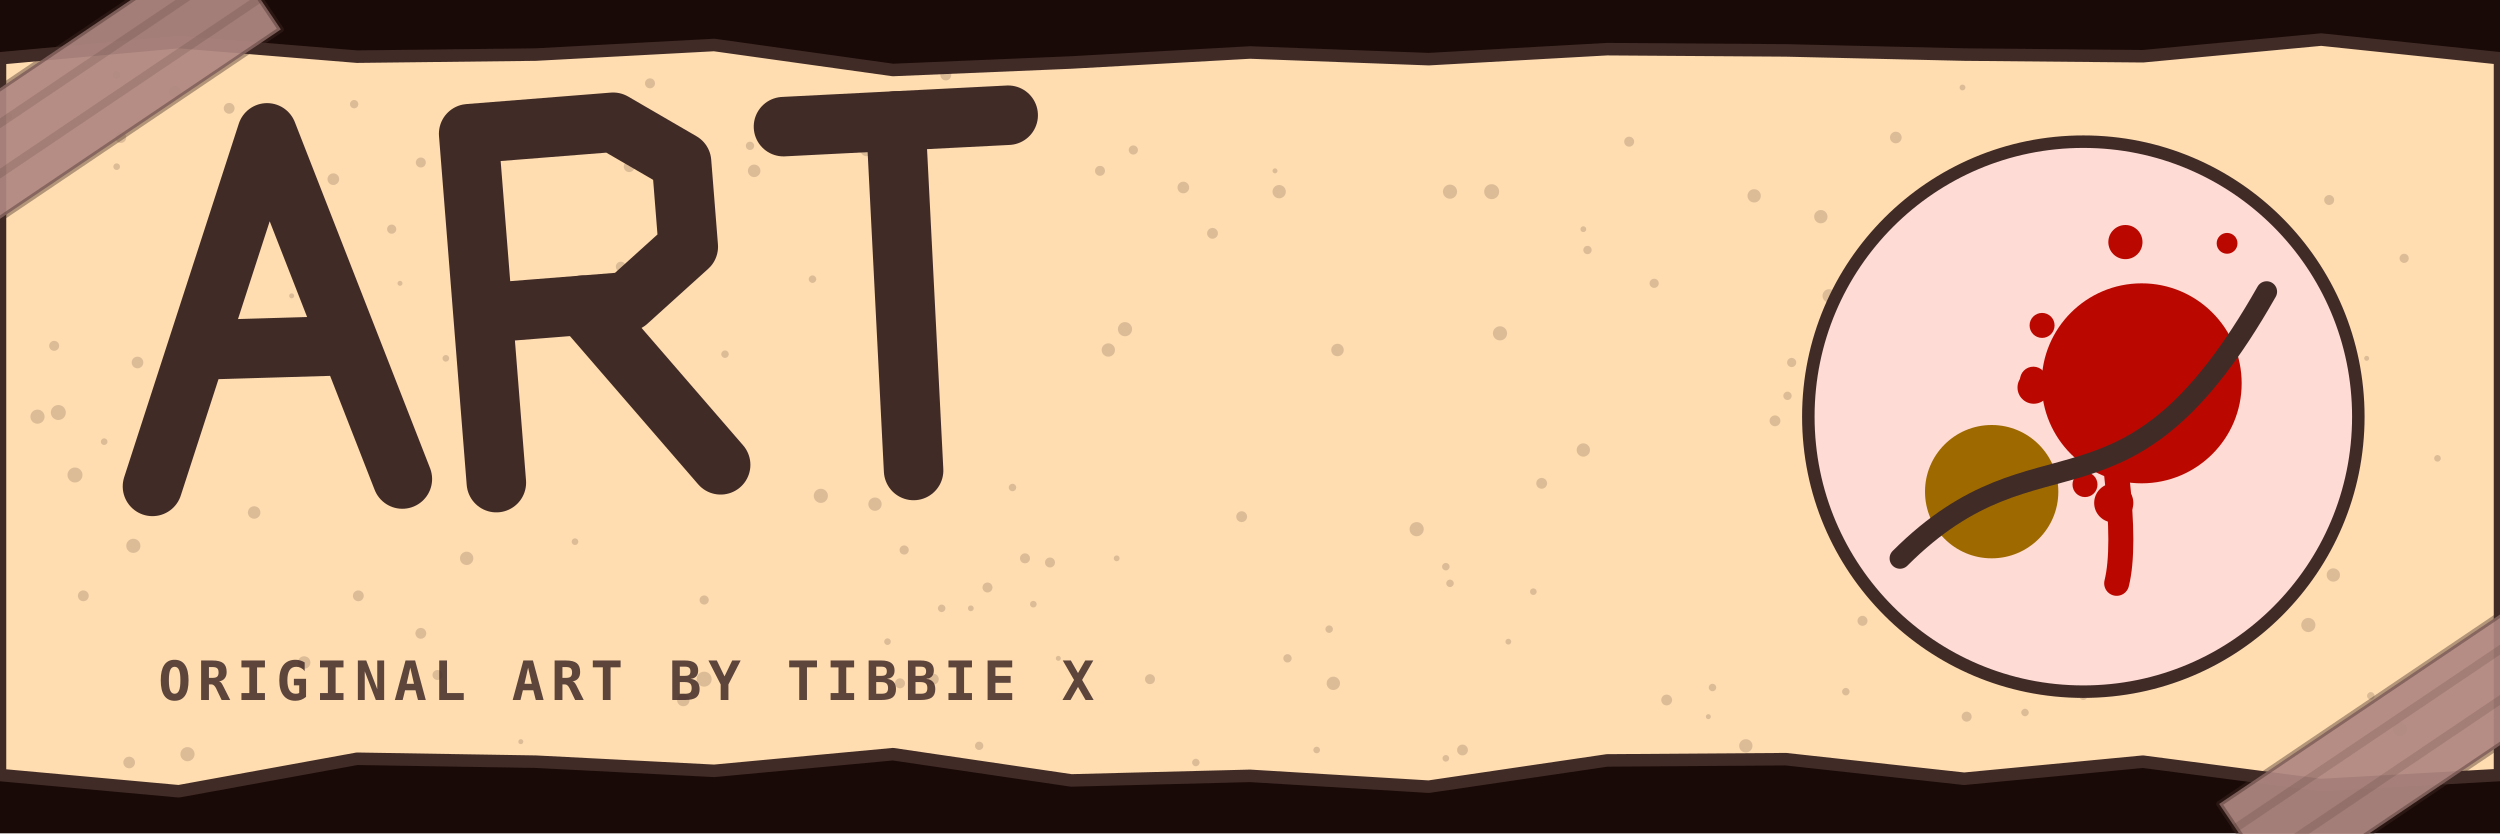
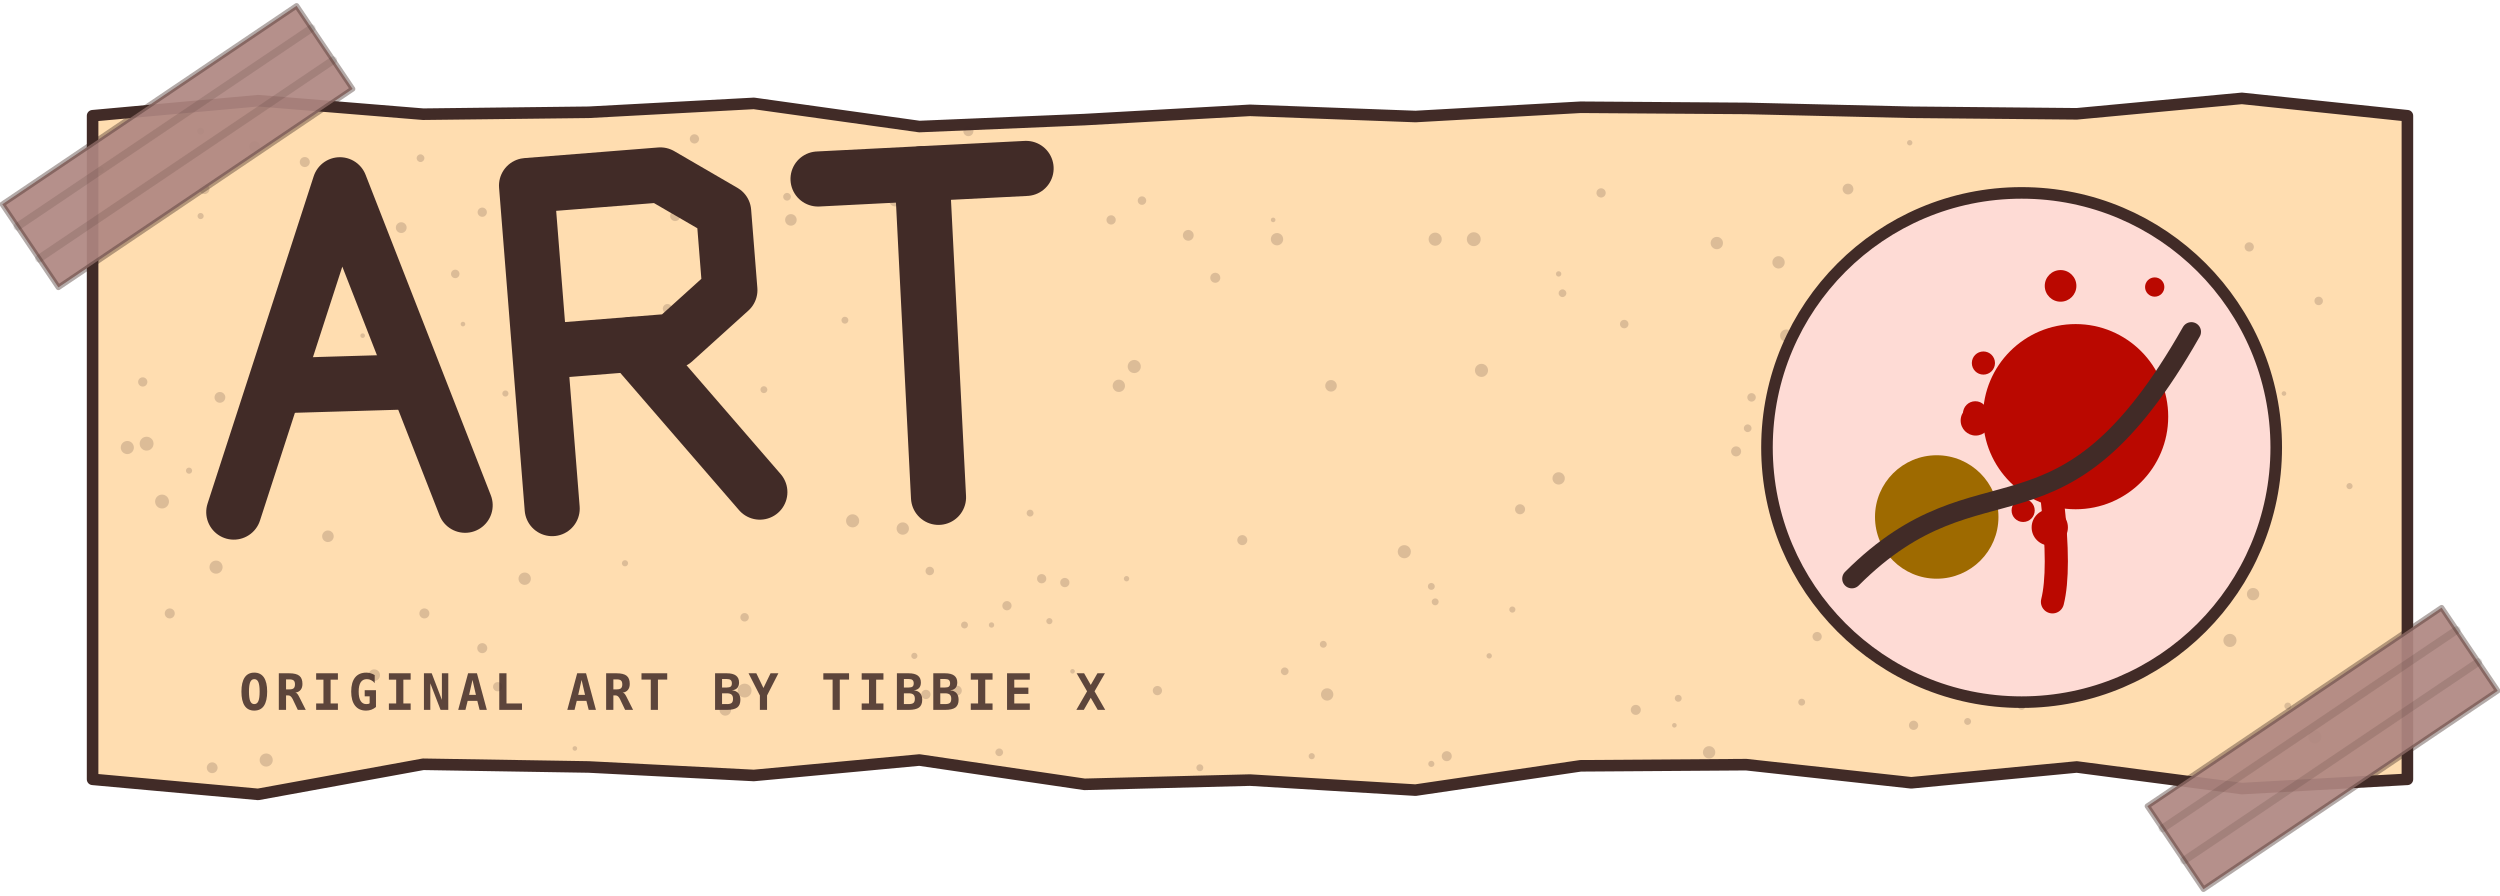
- <svg xmlns="http://www.w3.org/2000/svg" viewBox="0 0 600 200" width="600" height="200">
+ <svg xmlns="http://www.w3.org/2000/svg" viewBox="-24 -16 648 232" width="648" height="232">
  <defs>
    <pattern id="canvas" width="4" height="4" patternUnits="userSpaceOnUse">
      <path d="M0 0.5 H4 M0.5 0 V4" stroke="#412B27" stroke-opacity="0.12" stroke-width="0.8" />
    </pattern>
  </defs>
  <g stroke-linejoin="round" stroke-linecap="round">
-     <rect width="600" height="200" fill="#1A0A07" />
    <path d="M0.0 14.0 L42.9 10.1 L85.7 13.6 L128.6 13.1 L171.4 10.8 L214.3 16.8 L257.1 15.0 L300.0 12.6 L342.9 14.2 L385.7 11.8 L428.6 12.1 L471.4 13.1 L514.3 13.5 L557.1 9.5 L600.0 14.0 L600.0 186.0 L557.1 188.4 L514.3 182.8 L471.4 186.9 L428.6 182.2 L385.7 182.5 L342.9 188.8 L300.0 186.2 L257.1 187.3 L214.3 181.0 L171.4 185.0 L128.6 182.8 L85.7 182.1 L42.9 189.9 L0.0 186.0 Z" fill="#FFDDB0" stroke="#412B27" stroke-width="3" />
    <g fill="#412B27" fill-opacity="0.18">
      <circle cx="486" cy="171" r="0.9" />
      <circle cx="224" cy="163" r="1.3" />
      <circle cx="116" cy="31" r="1.2" />
      <circle cx="358" cy="46" r="1.8" />
      <circle cx="569" cy="167" r="0.9" />
      <circle cx="248" cy="145" r="0.8" />
      <circle cx="180" cy="35" r="1.0" />
      <circle cx="197" cy="35" r="0.7" />
      <circle cx="585" cy="110" r="0.8" />
      <circle cx="197" cy="119" r="1.7" />
      <circle cx="447" cy="149" r="1.2" />
      <circle cx="466" cy="103" r="1.4" />
      <circle cx="276" cy="163" r="1.2" />
      <circle cx="14" cy="99" r="1.8" />
      <circle cx="500" cy="167" r="1.0" />
      <circle cx="264" cy="41" r="1.2" />
      <circle cx="243" cy="117" r="0.9" />
      <circle cx="443" cy="166" r="0.9" />
      <circle cx="321" cy="84" r="1.5" />
      <circle cx="545" cy="61" r="1.2" />
      <circle cx="28" cy="18" r="0.9" />
      <circle cx="488" cy="50" r="1.3" />
      <circle cx="252" cy="135" r="1.2" />
      <circle cx="9" cy="100" r="1.7" />
      <circle cx="147" cy="87" r="1.2" />
      <circle cx="33" cy="87" r="1.4" />
      <circle cx="360" cy="80" r="1.7" />
      <circle cx="20" cy="143" r="1.3" />
      <circle cx="439" cy="71" r="1.6" />
      <circle cx="45" cy="181" r="1.7" />
      <circle cx="181" cy="41" r="1.5" />
      <circle cx="291" cy="56" r="1.3" />
      <circle cx="214" cy="50" r="1.1" />
      <circle cx="32" cy="131" r="1.7" />
      <circle cx="309" cy="158" r="1.0" />
      <circle cx="73" cy="159" r="1.5" />
      <circle cx="233" cy="146" r="0.7" />
      <circle cx="135" cy="75" r="1.4" />
      <circle cx="543" cy="57" r="0.7" />
      <circle cx="156" cy="20" r="1.2" />
      <circle cx="226" cy="146" r="0.9" />
      <circle cx="208" cy="36" r="1.5" />
      <circle cx="560" cy="138" r="1.6" />
      <circle cx="134" cy="72" r="0.8" />
      <circle cx="164" cy="168" r="1.5" />
      <circle cx="235" cy="179" r="1.0" />
      <circle cx="380" cy="55" r="0.7" />
      <circle cx="340" cy="127" r="1.7" />
      <circle cx="284" cy="45" r="1.4" />
      <circle cx="421" cy="47" r="1.6" />
      <circle cx="419" cy="179" r="1.6" />
      <circle cx="18" cy="114" r="1.8" />
      <circle cx="195" cy="67" r="0.9" />
      <circle cx="568" cy="86" r="0.6" />
      <circle cx="246" cy="134" r="1.2" />
      <circle cx="169" cy="163" r="1.8" />
      <circle cx="391" cy="34" r="1.2" />
      <circle cx="381" cy="60" r="1.0" />
      <circle cx="347" cy="136" r="0.9" />
      <circle cx="348" cy="46" r="1.7" />
      <circle cx="174" cy="85" r="0.9" />
      <circle cx="61" cy="123" r="1.5" />
      <circle cx="107" cy="86" r="0.8" />
      <circle cx="348" cy="140" r="0.9" />
      <circle cx="169" cy="144" r="1.1" />
      <circle cx="576" cy="175" r="1.7" />
      <circle cx="55" cy="26" r="1.3" />
      <circle cx="499" cy="44" r="0.7" />
      <circle cx="31" cy="183" r="1.4" />
      <circle cx="213" cy="154" r="0.8" />
      <circle cx="464" cy="104" r="1.3" />
      <circle cx="307" cy="46" r="1.6" />
      <circle cx="254" cy="158" r="0.6" />
      <circle cx="105" cy="162" r="1.2" />
      <circle cx="29" cy="33" r="1.3" />
      <circle cx="362" cy="154" r="0.7" />
      <circle cx="554" cy="150" r="1.7" />
      <circle cx="380" cy="108" r="1.6" />
      <circle cx="94" cy="55" r="1.1" />
      <circle cx="559" cy="48" r="1.2" />
      <circle cx="151" cy="40" r="1.3" />
      <circle cx="125" cy="178" r="0.6" />
      <circle cx="452" cy="95" r="0.9" />
      <circle cx="347" cy="182" r="0.8" />
      <circle cx="320" cy="164" r="1.6" />
      <circle cx="216" cy="164" r="1.2" />
      <circle cx="442" cy="94" r="0.7" />
      <circle cx="217" cy="132" r="1.1" />
      <circle cx="85" cy="25" r="1.0" />
      <circle cx="101" cy="39" r="1.2" />
      <circle cx="368" cy="142" r="0.8" />
      <circle cx="80" cy="43" r="1.4" />
      <circle cx="2" cy="28" r="0.9" />
      <circle cx="28" cy="40" r="0.8" />
      <circle cx="139" cy="70" r="1.4" />
      <circle cx="306" cy="41" r="0.6" />
      <circle cx="316" cy="180" r="0.8" />
      <circle cx="227" cy="18" r="1.3" />
      <circle cx="270" cy="79" r="1.7" />
      <circle cx="149" cy="64" r="1.2" />
      <circle cx="426" cy="101" r="1.3" />
      <circle cx="112" cy="134" r="1.6" />
      <circle cx="370" cy="116" r="1.3" />
      <circle cx="400" cy="168" r="1.3" />
      <circle cx="42" cy="22" r="1.4" />
      <circle cx="429" cy="95" r="1.0" />
      <circle cx="511" cy="82" r="1.3" />
      <circle cx="577" cy="62" r="1.1" />
      <circle cx="437" cy="52" r="1.6" />
      <circle cx="455" cy="33" r="1.4" />
      <circle cx="540" cy="120" r="0.7" />
      <circle cx="13" cy="83" r="1.2" />
      <circle cx="557" cy="133" r="1.0" />
      <circle cx="430" cy="87" r="1.1" />
      <circle cx="458" cy="150" r="1.5" />
      <circle cx="410" cy="172" r="0.6" />
      <circle cx="298" cy="124" r="1.3" />
      <circle cx="471" cy="21" r="0.7" />
      <circle cx="101" cy="152" r="1.3" />
      <circle cx="472" cy="172" r="1.2" />
      <circle cx="351" cy="180" r="1.3" />
      <circle cx="397" cy="68" r="1.1" />
      <circle cx="272" cy="36" r="1.1" />
      <circle cx="138" cy="130" r="0.8" />
      <circle cx="70" cy="71" r="0.6" />
      <circle cx="237" cy="141" r="1.2" />
      <circle cx="319" cy="151" r="0.9" />
      <circle cx="486" cy="139" r="1.0" />
      <circle cx="411" cy="165" r="0.9" />
      <circle cx="96" cy="68" r="0.6" />
      <circle cx="25" cy="106" r="0.8" />
      <circle cx="556" cy="113" r="0.6" />
      <circle cx="266" cy="84" r="1.6" />
      <circle cx="210" cy="121" r="1.6" />
      <circle cx="507" cy="137" r="1.5" />
      <circle cx="457" cy="141" r="1.4" />
      <circle cx="268" cy="134" r="0.7" />
      <circle cx="481" cy="124" r="1.3" />
      <circle cx="86" cy="143" r="1.3" />
      <circle cx="287" cy="183" r="0.9" />
    </g>
    <g transform="translate(34 36) rotate(-2) scale(6)" fill="none" stroke="#412B27" stroke-width="2.38" stroke-linecap="round" stroke-linejoin="round">
      <g transform="translate(0.00 -0.51) rotate(0.31 5.0 7)">
        <path d="M0.00 14.00 L5.00 0.00 L10.00 14.00" />
        <path d="M2.30 8.60 L7.70 8.60" />
      </g>
      <g transform="translate(13.40 -0.40) rotate(-2.54 4.5 7)">
        <path d="M0.00 14.00 L0.00 0.00 L5.80 0.00 L8.40 1.80 L8.40 5.20 L5.80 7.20 L0.00 7.20" />
        <path d="M4.00 7.20 L9.00 14.00" />
      </g>
      <g transform="translate(25.80 -0.11) rotate(-0.91 4.5 7)">
        <path d="M0.00 0.00 L9.00 0.00" />
        <path d="M4.50 0.00 L4.50 14.00" />
      </g>
    </g>
    <text x="38" y="168" font-family="ui-monospace, Menlo, monospace" font-size="13" font-weight="700" letter-spacing="1.6" fill="#412B27" fill-opacity="0.85">ORIGINAL ART BY TIBBIE X</text>
    <circle cx="500" cy="100" r="66" fill="#FEDBD5" stroke="#412B27" stroke-width="3" />
    <circle cx="514" cy="92" r="24" fill="#BA0800" />
    <circle cx="488.0" cy="91.2" r="3.2" fill="#BA0800" />
    <circle cx="490.1" cy="78.1" r="3.0" fill="#BA0800" />
    <circle cx="534.5" cy="58.4" r="2.5" fill="#BA0800" />
    <circle cx="507.4" cy="120.7" r="3.9" fill="#BA0800" />
    <circle cx="507.3" cy="120.7" r="4.7" fill="#BA0800" />
    <circle cx="510.1" cy="58.1" r="4.1" fill="#BA0800" />
    <circle cx="488.1" cy="93.0" r="3.9" fill="#BA0800" />
    <circle cx="500.4" cy="116.3" r="3.0" fill="#BA0800" />
    <circle cx="478" cy="118" r="16" fill="#9E6A00" />
    <path d="M508 114 q2 18 0 26" stroke="#BA0800" stroke-width="6" fill="none" />
    <path d="M456 134 C490 100 510 130 544 70" stroke="#412B27" stroke-width="5" fill="none" />
    <g transform="translate(22 22) rotate(-34)">
      <rect x="-46" y="-13" width="92" height="26" fill="#AF8781" fill-opacity="0.92" stroke="#412B27" stroke-opacity="0.4" stroke-width="1.4" />
      <path d="M-46 -6 H46 M-46 4 H46" stroke="#412B27" stroke-opacity="0.15" stroke-width="2" />
    </g>
    <g transform="translate(578 178) rotate(-34)">
      <rect x="-46" y="-13" width="92" height="26" fill="#AF8781" fill-opacity="0.92" stroke="#412B27" stroke-opacity="0.4" stroke-width="1.4" />
      <path d="M-46 -6 H46 M-46 4 H46" stroke="#412B27" stroke-opacity="0.15" stroke-width="2" />
    </g>
  </g>
</svg>
